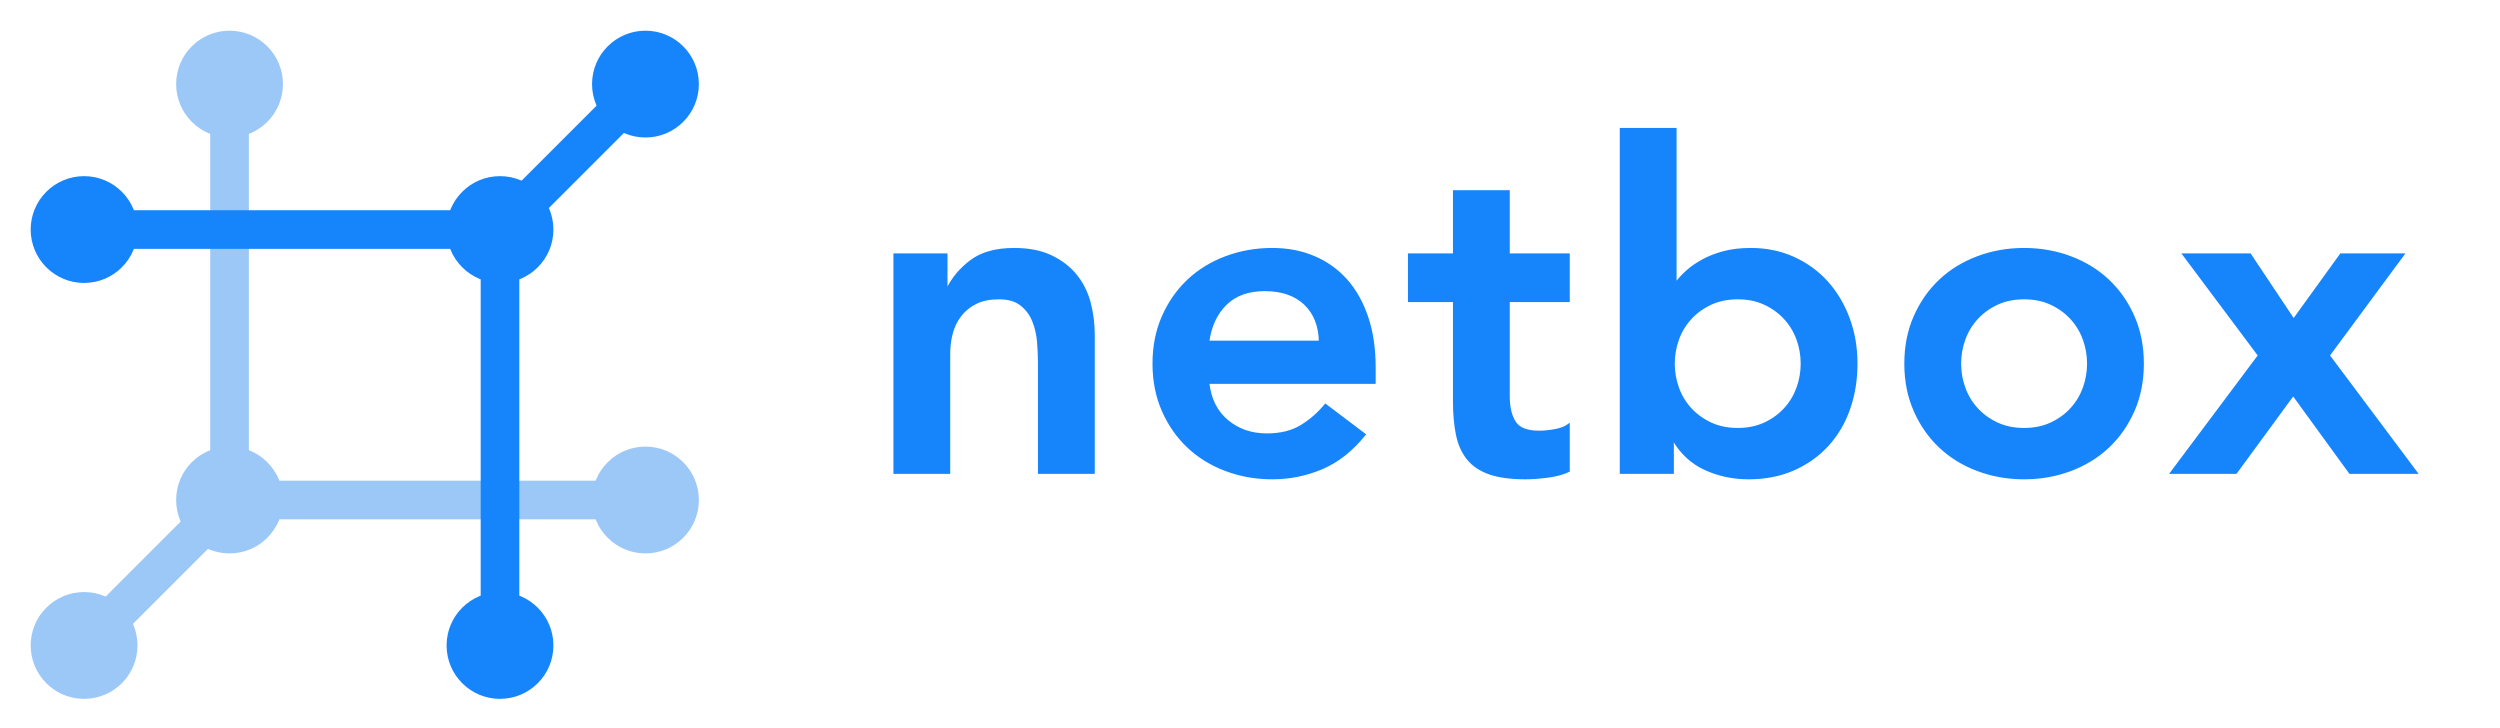
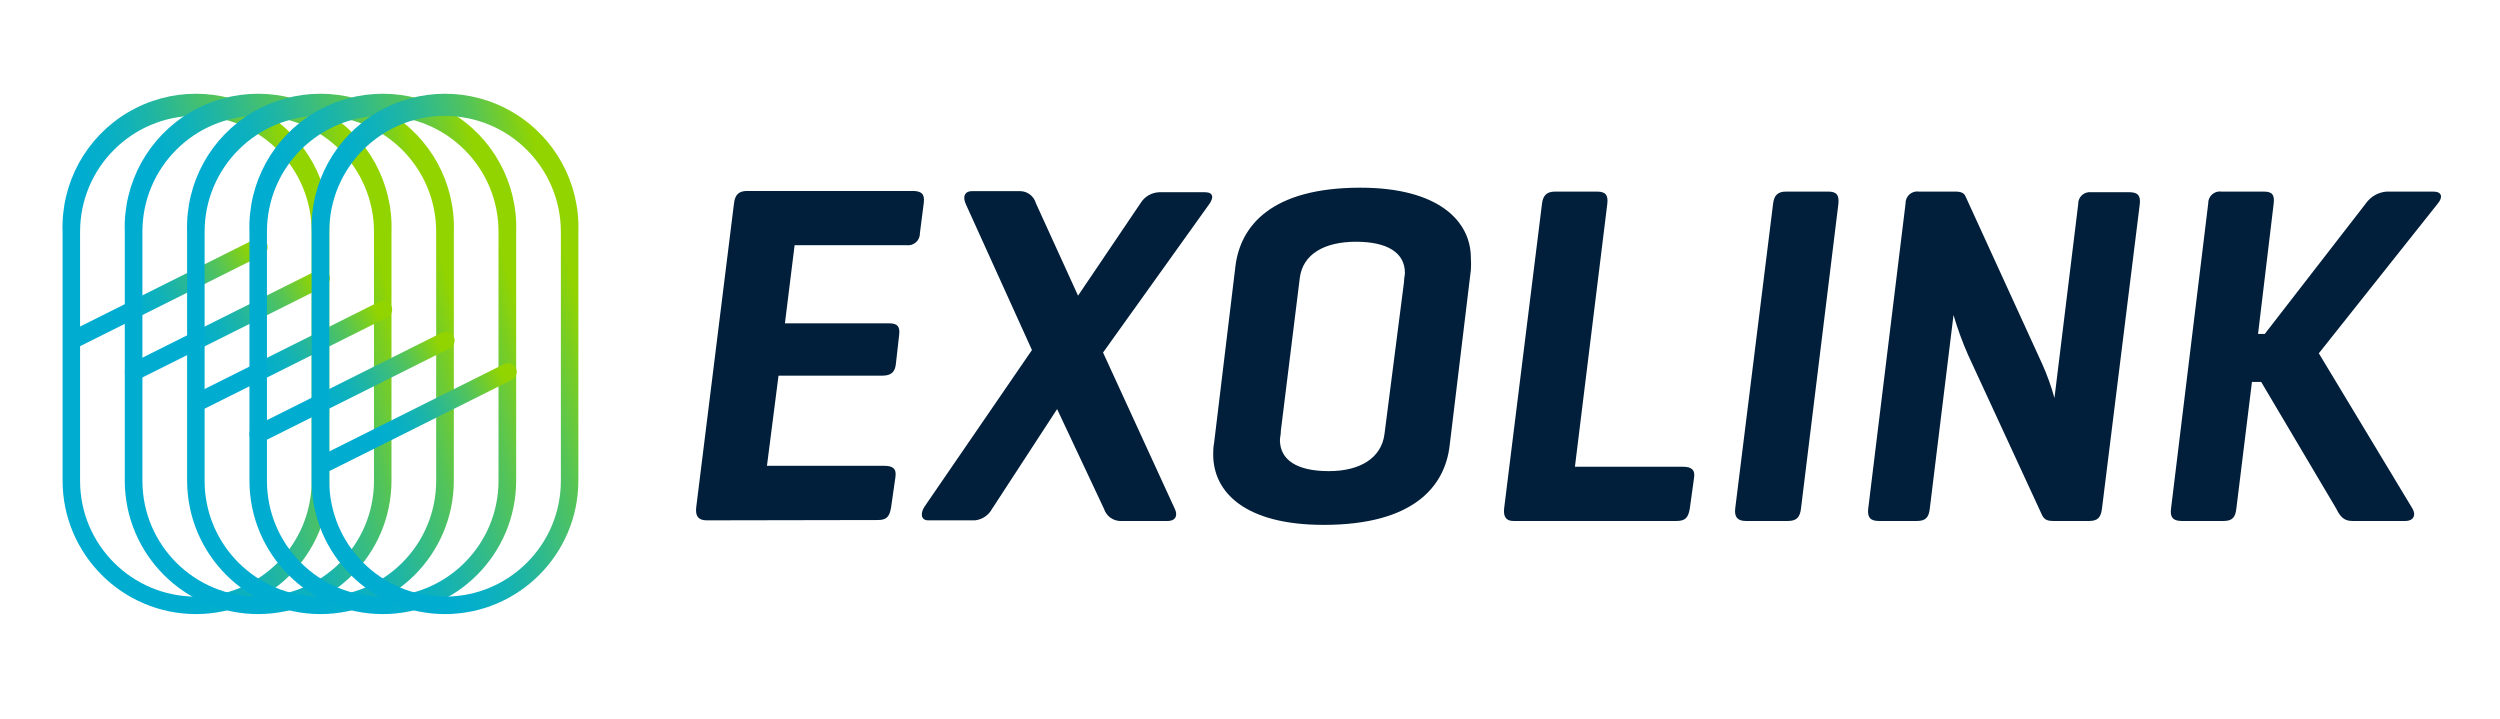
- <svg xmlns="http://www.w3.org/2000/svg" viewBox="0 0 1100 320">
-   <g fill="#9cc8f8" stroke="#9cc8f8">
-     <circle cx="37" cy="284" r="23" />
-     <circle cx="101" cy="37" r="23" />
-     <circle cx="101" cy="220" r="23" />
-     <circle cx="284" cy="220" r="23" />
-     <rect x="93" y="37" width="16" height="180" />
-     <rect x="101" y="212" width="180" height="16" />
-     <rect x="93" y="212" width="16" height="90" transform="rotate(45 101 220)" />
-   </g>
-   <g fill="#1685fc" stroke="#1685fc">
-     <circle cx="284" cy="37" r="23" />
-     <circle cx="37" cy="101" r="23" />
-     <circle cx="220" cy="101" r="23" />
-     <circle cx="220" cy="284" r="23" />
-     <rect x="37" y="93" width="180" height="16" />
-     <rect x="212" y="101" width="16" height="180" />
-     <rect x="212" y="93" width="16" height="90" transform="rotate(225 220 101)" />
-     <path transform="translate(380, 8)" d="M13.60 200L13.60 104L36.40 104L36.40 119.40L36.80 119.40Q40.20 112.20 47.20 106.90Q54.20 101.60 66.20 101.60L66.20 101.60Q75.80 101.60 82.50 104.80Q89.20 108 93.40 113.20Q97.60 118.40 99.40 125.20Q101.20 132 101.20 139.40L101.20 139.40L101.20 200L77.20 200L77.20 151.40Q77.20 147.40 76.80 142.50Q76.40 137.60 74.70 133.30Q73 129 69.40 126.10Q65.80 123.20 59.60 123.20L59.60 123.20Q53.60 123.20 49.50 125.20Q45.40 127.20 42.70 130.60Q40 134 38.80 138.40Q37.60 142.80 37.60 147.60L37.60 147.60L37.60 200L13.60 200ZM224.80 160.40L151.60 160.40Q152.80 171.20 160 177.20Q167.20 183.20 177.40 183.20L177.40 183.20Q186.40 183.20 192.50 179.50Q198.60 175.80 203.20 170.20L203.20 170.20L220.40 183.20Q212 193.60 201.60 198Q191.20 202.40 179.80 202.40L179.80 202.40Q169 202.40 159.40 198.80Q149.80 195.20 142.80 188.60Q135.80 182 131.70 172.70Q127.60 163.40 127.60 152L127.60 152Q127.60 140.60 131.70 131.30Q135.80 122 142.80 115.40Q149.80 108.80 159.40 105.20Q169 101.60 179.80 101.60L179.80 101.60Q189.80 101.60 198.10 105.10Q206.40 108.60 212.30 115.20Q218.20 121.80 221.50 131.50Q224.80 141.20 224.80 153.80L224.80 153.80L224.80 160.40ZM151.60 142.40L200.80 142.40Q200.60 131.80 194.20 125.70Q187.80 119.60 176.40 119.60L176.40 119.60Q165.60 119.60 159.30 125.80Q153 132 151.60 142.40L151.60 142.40ZM259.80 124.40L240.00 124.40L240.00 104L259.80 104L259.80 76.20L283.80 76.20L283.80 104L310.20 104L310.20 124.40L283.80 124.40L283.80 166.40Q283.80 173.60 286.50 177.80Q289.20 182 297.20 182L297.20 182Q300.40 182 304.20 181.30Q308 180.60 310.20 179L310.20 179L310.20 199.20Q306.40 201 300.90 201.70Q295.40 202.40 291.20 202.40L291.20 202.40Q281.60 202.40 275.50 200.30Q269.40 198.20 265.90 193.90Q262.40 189.60 261.10 183.20Q259.80 176.80 259.80 168.40L259.80 168.40L259.80 124.40ZM333.20 200L333.20 48.80L357.20 48.80L357.20 116.20L357.80 116.20Q359.60 113.80 362.40 111.30Q365.20 108.80 369.20 106.60Q373.20 104.40 378.40 103Q383.60 101.60 390.40 101.60L390.40 101.60Q400.60 101.60 409.20 105.50Q417.80 109.40 423.90 116.20Q430 123 433.40 132.20Q436.80 141.40 436.80 152L436.80 152Q436.80 162.60 433.60 171.80Q430.40 181 424.20 187.80Q418 194.60 409.20 198.50Q400.40 202.40 389.40 202.40L389.40 202.40Q379.20 202.40 370.40 198.40Q361.60 194.40 356.40 185.60L356.40 185.60L356 185.60L356 200L333.20 200ZM412.80 152L412.80 152Q412.80 146.40 410.90 141.20Q409 136 405.30 132Q401.60 128 396.40 125.60Q391.20 123.20 384.60 123.20L384.60 123.20Q378 123.20 372.80 125.60Q367.60 128 363.90 132Q360.20 136 358.30 141.20Q356.40 146.40 356.40 152L356.40 152Q356.40 157.60 358.30 162.80Q360.20 168 363.90 172Q367.60 176 372.80 178.40Q378 180.80 384.60 180.80L384.60 180.80Q391.20 180.80 396.40 178.40Q401.60 176 405.30 172Q409 168 410.90 162.80Q412.80 157.60 412.80 152ZM458.40 152L458.40 152Q458.40 140.60 462.50 131.30Q466.60 122 473.60 115.40Q480.60 108.80 490.20 105.20Q499.80 101.60 510.60 101.60L510.60 101.60Q521.40 101.60 531 105.20Q540.60 108.80 547.60 115.40Q554.60 122 558.70 131.30Q562.80 140.60 562.80 152L562.80 152Q562.80 163.40 558.70 172.70Q554.60 182 547.60 188.60Q540.60 195.20 531 198.80Q521.40 202.40 510.60 202.40L510.60 202.40Q499.80 202.40 490.20 198.80Q480.60 195.20 473.60 188.60Q466.60 182 462.50 172.70Q458.40 163.40 458.40 152ZM482.40 152L482.40 152Q482.40 157.60 484.30 162.80Q486.20 168 489.90 172Q493.60 176 498.80 178.40Q504 180.80 510.60 180.80L510.60 180.80Q517.20 180.80 522.40 178.40Q527.60 176 531.30 172Q535 168 536.90 162.80Q538.80 157.60 538.80 152L538.80 152Q538.80 146.40 536.90 141.20Q535 136 531.30 132Q527.60 128 522.40 125.60Q517.20 123.20 510.60 123.20L510.60 123.20Q504 123.20 498.80 125.60Q493.60 128 489.90 132Q486.20 136 484.30 141.20Q482.40 146.40 482.40 152ZM575.40 200L614 148.40L580.80 104L610 104L629.20 132.80L650 104L677.40 104L644.60 148.40L683.20 200L654 200L629 165.60L603.80 200L575.40 200Z" />
-   </g>
+ <svg xmlns="http://www.w3.org/2000/svg" xmlns:xlink="http://www.w3.org/1999/xlink" id="Ebene_1" data-name="Ebene 1" viewBox="0 0 160 46" version="1.1" width="160" height="46">
+   <defs id="defs30">
+     <style id="style2">.cls-1{fill:url(#Unbenannter_Verlauf_33);}.cls-2{fill:url(#Unbenannter_Verlauf_33-2);}.cls-3{fill:url(#Unbenannter_Verlauf_33-3);}.cls-4{fill:url(#Unbenannter_Verlauf_33-4);}.cls-5{fill:url(#Unbenannter_Verlauf_33-5);}.cls-6{fill:url(#Unbenannter_Verlauf_33-6);}.cls-7{fill:url(#Unbenannter_Verlauf_33-7);}.cls-8{fill:url(#Unbenannter_Verlauf_33-8);}.cls-9{fill:url(#Unbenannter_Verlauf_33-9);}.cls-10{fill:url(#Unbenannter_Verlauf_33-10);}.cls-11{fill:#011f3a;}</style>
+     <linearGradient id="Unbenannter_Verlauf_33" x1="18.89" y1="40.24" x2="39.37" y2="34.75" gradientUnits="userSpaceOnUse">
+       <stop offset="0.31" stop-color="#00add0" id="stop4" />
+       <stop offset="0.38" stop-color="#04aecb" id="stop6" />
+       <stop offset="0.47" stop-color="#0eb1bc" id="stop8" />
+       <stop offset="0.56" stop-color="#1fb5a4" id="stop10" />
+       <stop offset="0.66" stop-color="#37bc82" id="stop12" />
+       <stop offset="0.77" stop-color="#55c457" id="stop14" />
+       <stop offset="0.87" stop-color="#7ace22" id="stop16" />
+       <stop offset="0.93" stop-color="#92d400" id="stop18" />
+     </linearGradient>
+     <linearGradient id="Unbenannter_Verlauf_33-2" x1="20.65" y1="36.74" x2="33.62" y2="30.27" xlink:href="#Unbenannter_Verlauf_33" gradientTransform="translate(-16.595,-14.69781)" />
+     <linearGradient id="Unbenannter_Verlauf_33-3" x1="-925.24" y1="1313.05" x2="-938.21" y2="1319.51" gradientTransform="rotate(180,-458.5425,668.5861)" xlink:href="#Unbenannter_Verlauf_33" />
+     <linearGradient id="Unbenannter_Verlauf_33-4" x1="22.88" y1="40.24" x2="43.36" y2="34.75" xlink:href="#Unbenannter_Verlauf_33" gradientTransform="translate(-16.595,-14.69781)" />
+     <linearGradient id="Unbenannter_Verlauf_33-5" x1="-903.71" y1="1323.81" x2="-916.68" y2="1330.28" gradientTransform="rotate(180,-445.7825,674.9661)" xlink:href="#Unbenannter_Verlauf_33" />
+     <linearGradient id="Unbenannter_Verlauf_33-6" x1="26.87" y1="40.24" x2="47.34" y2="34.75" xlink:href="#Unbenannter_Verlauf_33" gradientTransform="translate(-16.595,-14.69781)" />
+     <linearGradient id="Unbenannter_Verlauf_33-7" x1="-882.19" y1="1334.57" x2="-895.16" y2="1341.04" gradientTransform="rotate(180,-433.0275,681.3411)" xlink:href="#Unbenannter_Verlauf_33" />
+     <linearGradient id="Unbenannter_Verlauf_33-8" x1="30.85" y1="40.24" x2="51.33" y2="34.75" xlink:href="#Unbenannter_Verlauf_33" gradientTransform="translate(-16.595,-14.69781)" />
+     <linearGradient id="Unbenannter_Verlauf_33-9" x1="-860.66" y1="1345.34" x2="-873.63" y2="1351.8" gradientTransform="rotate(180,-420.2725,687.7211)" xlink:href="#Unbenannter_Verlauf_33" />
+     <linearGradient id="Unbenannter_Verlauf_33-10" x1="34.84" y1="40.24" x2="55.31" y2="34.75" xlink:href="#Unbenannter_Verlauf_33" gradientTransform="translate(-16.595,-14.69781)" />
+     <linearGradient xlink:href="#Unbenannter_Verlauf_33" id="linearGradient69" gradientUnits="userSpaceOnUse" x1="18.89" y1="40.24" x2="39.37" y2="34.75" gradientTransform="translate(-16.595,-14.69781)" />
+   </defs>
+   <path class="cls-1" d="m 12.535,39.302 a 8.55,8.55 0 0 1 -8.53,-8.54 v -15.93 a 8.54,8.54 0 1 1 17.07,0 v 15.94 a 8.55,8.55 0 0 1 -8.54,8.53 z m 0,-31.89 a 7.42,7.42 0 0 0 -7.41,7.41 v 15.95 a 7.41,7.41 0 0 0 14.82,0 v -15.94 a 7.41,7.41 0 0 0 -7.41,-7.41 z" id="path32" style="fill:url(#linearGradient69)" />
+   <path class="cls-2" d="m 4.565,22.362 a 0.57,0.57 0 0 1 -0.25,-1.06 l 12,-6 a 0.56,0.56 0 0 1 0.75,0.25 0.56,0.56 0 0 1 -0.25,0.76 l -12,6 a 0.54,0.54 0 0 1 -0.25,0.05 z" id="path34" style="fill:url(#Unbenannter_Verlauf_33-2)" />
+   <path class="cls-3" d="m 8.555,24.372 a 0.57,0.57 0 0 1 -0.51,-0.32 0.57,0.57 0 0 1 0.25,-0.75 l 12,-6 a 0.56,0.56 0 0 1 0.76,0.25 0.57,0.57 0 0 1 -0.25,0.76 l -12,6 a 0.57,0.57 0 0 1 -0.25,0.06 z" id="path36" style="fill:url(#Unbenannter_Verlauf_33-3)" />
+   <path class="cls-4" d="m 16.525,39.302 a 8.55,8.55 0 0 1 -8.54,-8.54 v -15.93 a 8.54,8.54 0 1 1 17.07,0 v 15.94 a 8.55,8.55 0 0 1 -8.53,8.53 z m 0,-31.89 a 7.41,7.41 0 0 0 -7.41,7.41 v 15.95 a 7.41,7.41 0 0 0 14.82,0 v -15.94 a 7.42,7.42 0 0 0 -7.41,-7.41 z" id="path38" style="fill:url(#Unbenannter_Verlauf_33-4)" />
+   <path class="cls-5" d="m 12.535,26.362 a 0.57,0.57 0 0 1 -0.25,-1.06 l 12,-6 a 0.57,0.57 0 0 1 0.75,0.25 0.56,0.56 0 0 1 -0.25,0.76 l -12,6 a 0.54,0.54 0 0 1 -0.25,0.05 z" id="path40" style="fill:url(#Unbenannter_Verlauf_33-5)" />
+   <path class="cls-6" d="m 20.505,39.302 a 8.55,8.55 0 0 1 -8.53,-8.54 v -15.93 a 8.54,8.54 0 1 1 17.07,0 v 15.94 a 8.55,8.55 0 0 1 -8.54,8.53 z m 0,-31.89 a 7.42,7.42 0 0 0 -7.41,7.41 v 15.95 a 7.41,7.41 0 0 0 14.82,0 v -15.94 a 7.41,7.41 0 0 0 -7.41,-7.41 z" id="path42" style="fill:url(#Unbenannter_Verlauf_33-6)" />
+   <path class="cls-7" d="m 16.525,28.352 a 0.54,0.54 0 0 1 -0.5,-0.31 0.55,0.55 0 0 1 0.25,-0.75 l 12,-6 a 0.56,0.56 0 0 1 0.76,0.25 0.55,0.55 0 0 1 -0.25,0.75 l -12,6 a 0.57,0.57 0 0 1 -0.26,0.06 z" id="path44" style="fill:url(#Unbenannter_Verlauf_33-7)" />
+   <path class="cls-8" d="m 24.495,39.302 a 8.54,8.54 0 0 1 -8.53,-8.54 v -15.93 a 8.54,8.54 0 1 1 17.07,0 v 15.94 a 8.55,8.55 0 0 1 -8.54,8.53 z m 0,-31.89 a 7.41,7.41 0 0 0 -7.41,7.41 v 15.95 a 7.41,7.41 0 1 0 14.82,0 v -15.94 a 7.41,7.41 0 0 0 -7.41,-7.41 z" id="path46" style="fill:url(#Unbenannter_Verlauf_33-8)" />
+   <path class="cls-9" d="m 20.505,30.302 a 0.56,0.56 0 0 1 -0.25,-1 l 12,-6 a 0.56,0.56 0 0 1 0.76,0.25 0.58,0.58 0 0 1 -0.26,0.76 l -12,6 a 0.58,0.58 0 0 1 -0.25,-0.01 z" id="path48" style="fill:url(#Unbenannter_Verlauf_33-9)" />
+   <path class="cls-10" d="m 28.485,39.302 a 8.55,8.55 0 0 1 -8.54,-8.54 v -15.93 a 8.54,8.54 0 1 1 17.07,0 v 15.94 a 8.55,8.55 0 0 1 -8.53,8.53 z m 0,-31.89 a 7.41,7.41 0 0 0 -7.41,7.41 v 15.95 a 7.41,7.41 0 0 0 14.82,0 v -15.94 a 7.42,7.42 0 0 0 -7.41,-7.41 z" id="path50" style="fill:url(#Unbenannter_Verlauf_33-10)" />
+   <path class="cls-11" d="m 45.235,33.302 c -0.52,0 -0.74,-0.25 -0.68,-0.81 l 2.42,-19.47 c 0.06,-0.56 0.31,-0.8 0.84,-0.8 h 10.59 c 0.56,0 0.78,0.18 0.72,0.74 l -0.25,1.95 a 0.76,0.76 0 0 1 -0.87,0.78 h -7.15 l -0.62,5 h 6.66 c 0.53,0 0.72,0.19 0.65,0.75 l -0.21,1.86 c -0.06,0.52 -0.31,0.74 -0.87,0.74 h -6.64 l -0.74,5.77 h 7.5 c 0.56,0 0.81,0.18 0.72,0.74 l -0.28,1.95 c -0.1,0.56 -0.28,0.78 -0.84,0.78 z" id="path52" />
+   <path class="cls-11" d="m 75.185,32.562 c 0.19,0.38 0.1,0.78 -0.46,0.78 h -3.07 a 1.12,1.12 0 0 1 -1,-0.78 l -3,-6.38 -4.16,6.38 a 1.42,1.42 0 0 1 -1.09,0.74 h -3 c -0.5,0 -0.5,-0.5 -0.22,-0.9 l 6.86,-10 -4.22,-9.31 c -0.22,-0.46 -0.13,-0.86 0.4,-0.86 h 3.07 a 1.06,1.06 0 0 1 1,0.77 l 2.7,5.92 4,-5.92 a 1.46,1.46 0 0 1 1.2,-0.7 h 2.91 c 0.56,0 0.59,0.34 0.28,0.77 l -6.79,9.49 z" id="path54" />
+   <path class="cls-11" d="m 79.065,17.062 c 0.31,-2.6 2.29,-5.05 8,-5.05 5,0 7.07,2.14 7.07,4.49 a 5.72,5.72 0 0 1 0,0.78 l -1.36,11.25 c -0.31,2.61 -2.32,5.06 -8.06,5.06 -5.06,0 -7.07,-2.11 -7.07,-4.5 0,-0.18 0,-0.46 0.06,-0.77 z m 10.79,1 c 0,-0.25 0.06,-0.46 0.06,-0.59 0,-1.3 -1.12,-2 -3.13,-2 -2.01,0 -3.41,0.78 -3.6,2.33 l -1.21,9.76 c 0,0.25 -0.06,0.47 -0.06,0.59 0,1.3 1.11,2 3.13,2 2.02,0 3.36,-0.85 3.56,-2.36 z" id="path56" />
+   <path class="cls-11" d="m 100.795,29.872 h 6.91 c 0.53,0 0.81,0.18 0.71,0.74 l -0.27,1.95 c -0.1,0.56 -0.28,0.78 -0.84,0.78 h -10.45 c -0.47,0 -0.65,-0.28 -0.59,-0.81 l 2.42,-19.47 c 0.06,-0.56 0.31,-0.8 0.84,-0.8 h 2.69 c 0.56,0 0.72,0.24 0.65,0.8 z" id="path58" />
+   <path class="cls-11" d="m 115.265,32.532 c -0.06,0.56 -0.28,0.81 -0.83,0.81 h -2.7 c -0.53,0 -0.75,-0.25 -0.68,-0.81 l 2.42,-19.47 c 0.06,-0.56 0.3,-0.8 0.83,-0.8 h 2.7 c 0.56,0 0.71,0.24 0.65,0.8 z" id="path60" />
+   <path class="cls-11" d="m 134.525,32.562 c -0.07,0.53 -0.25,0.78 -0.81,0.78 h -2.31 c -0.43,0 -0.58,-0.12 -0.71,-0.37 l -4.74,-10.26 a 21.15,21.15 0 0 1 -0.93,-2.55 l -1.52,12.4 c -0.06,0.53 -0.25,0.78 -0.81,0.78 h -2.45 c -0.56,0 -0.74,-0.25 -0.68,-0.78 l 2.39,-19.53 a 0.75,0.75 0 0 1 0.87,-0.77 h 2.32 c 0.37,0 0.56,0.09 0.65,0.31 l 4.91,10.73 a 15.09,15.09 0 0 1 0.78,2.17 l 1.52,-12.4 a 0.74,0.74 0 0 1 0.83,-0.77 h 2.45 c 0.56,0 0.72,0.24 0.66,0.77 z" id="path62" />
+   <path class="cls-11" d="m 154.405,32.562 c 0.22,0.38 0.09,0.78 -0.47,0.78 h -3.41 c -0.56,0 -0.8,-0.37 -1,-0.78 l -4.81,-8.12 h -0.59 l -1,8.12 c -0.06,0.53 -0.25,0.78 -0.8,0.78 h -2.7 c -0.56,0 -0.75,-0.25 -0.68,-0.78 l 2.38,-19.53 a 0.75,0.75 0 0 1 0.87,-0.77 h 2.7 c 0.56,0 0.68,0.24 0.62,0.77 l -1,8.34 h 0.43 l 6.46,-8.34 a 1.79,1.79 0 0 1 1.33,-0.77 h 3 c 0.56,0 0.62,0.37 0.28,0.77 l -7.61,9.58 z" id="path64" />
</svg>
